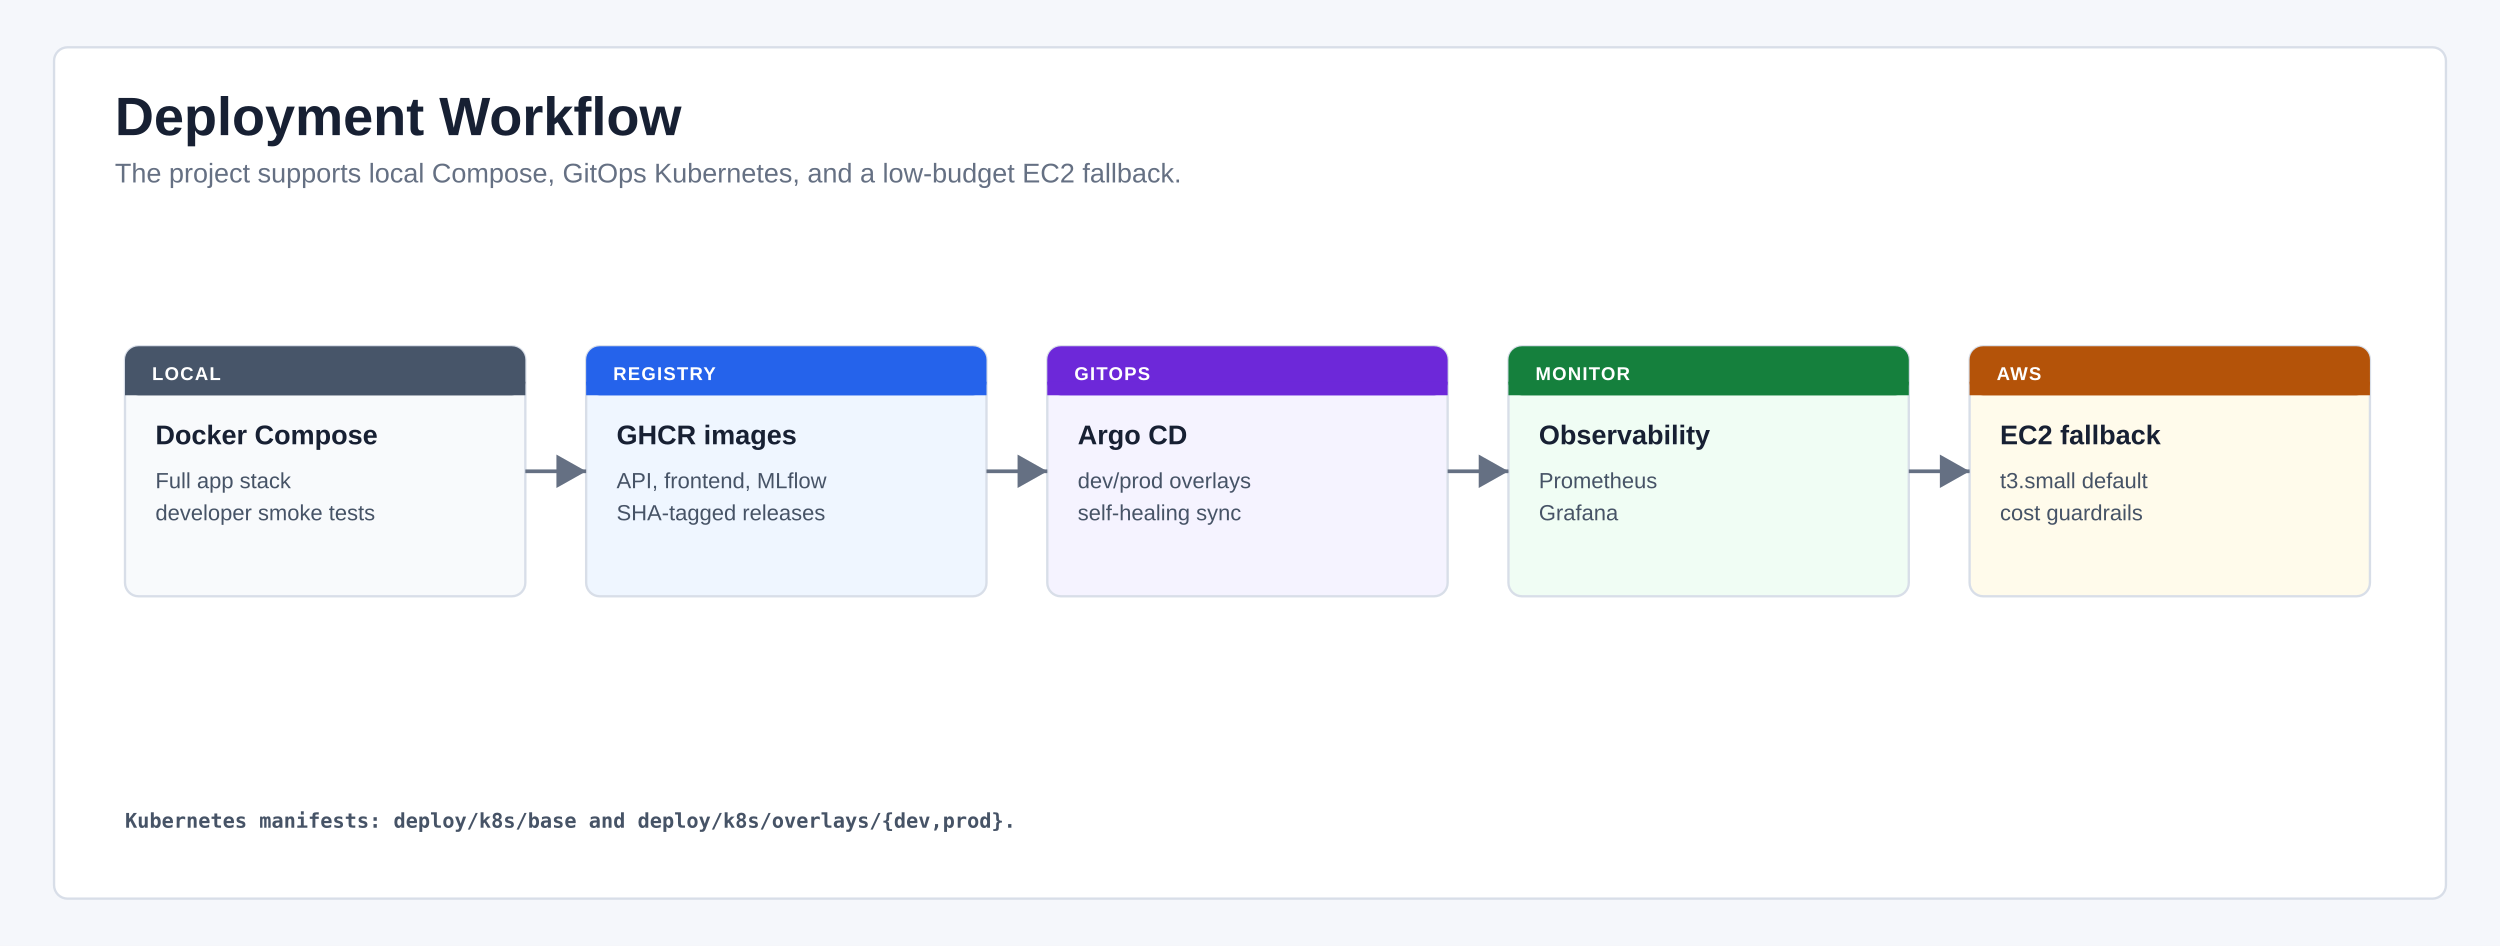
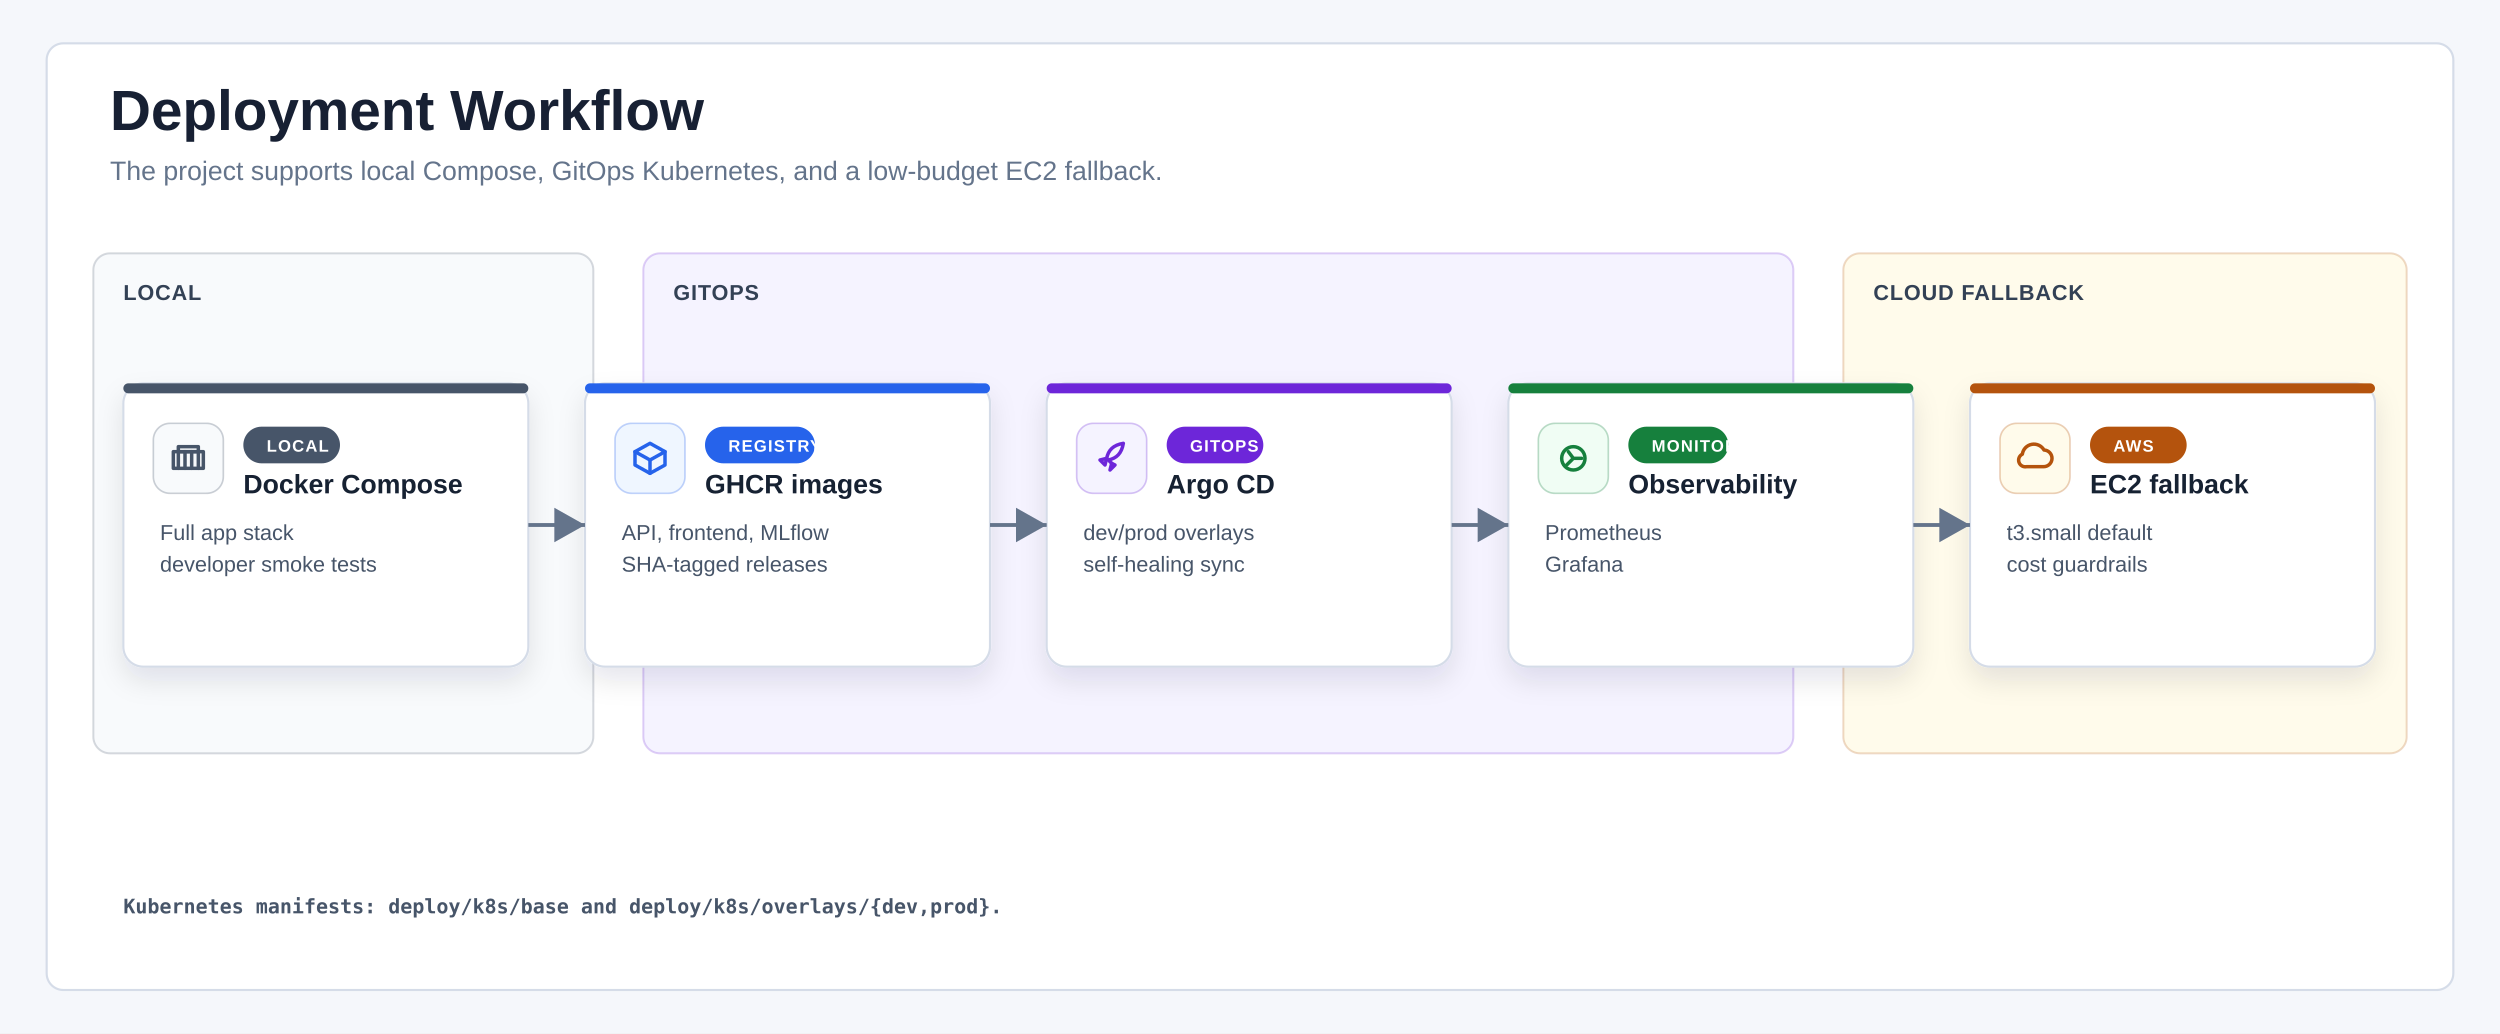
- <svg xmlns="http://www.w3.org/2000/svg" width="1480" height="560" viewBox="0 0 1480 560" role="img" aria-labelledby="title desc">
+ <svg xmlns="http://www.w3.org/2000/svg" width="1500" height="620" viewBox="0 0 1500 620" role="img" aria-labelledby="title desc">
  <defs>
    <style>
      .page { fill: #f5f7fb; }
-       .panel { fill: #ffffff; stroke: #d8dee8; stroke-width: 1.4; }
-       .title { font: 700 32px Arial, Helvetica, sans-serif; fill: #172033; }
-       .subtitle { font: 400 16px Arial, Helvetica, sans-serif; fill: #657083; }
-       .section { font: 700 15px Arial, Helvetica, sans-serif; fill: #172033; }
-       .label { font: 700 11px Arial, Helvetica, sans-serif; fill: #ffffff; letter-spacing: .7px; }
+       .canvas { fill: #ffffff; stroke: #d5dce8; stroke-width: 1.3; }
+       .title { font: 700 34px Arial, Helvetica, sans-serif; fill: #172033; }
+       .subtitle { font: 400 16px Arial, Helvetica, sans-serif; fill: #64748b; }
+       .zone-title { font: 700 13px Arial, Helvetica, sans-serif; fill: #334155; letter-spacing: .5px; }
+       .label { font: 700 10px Arial, Helvetica, sans-serif; fill: #ffffff; letter-spacing: .7px; }
      .box-title { font: 700 16px Arial, Helvetica, sans-serif; fill: #172033; }
-       .body { font: 400 13px Arial, Helvetica, sans-serif; fill: #465366; }
-       .caption { font: 600 12px Arial, Helvetica, sans-serif; fill: #657083; }
-       .mono { font: 600 12px Consolas, Menlo, monospace; fill: #465366; }
-       .arrow { stroke: #657083; stroke-width: 2.2; fill: none; marker-end: url(#arrow); }
-       .arrow-soft { stroke: #98a2b3; stroke-width: 2; fill: none; stroke-dasharray: 7 7; marker-end: url(#arrow-soft); }
+       .body { font: 400 13px Arial, Helvetica, sans-serif; fill: #475569; }
+       .caption { font: 600 12px Arial, Helvetica, sans-serif; fill: #64748b; }
+       .mono { font: 600 12px Consolas, Menlo, monospace; fill: #475569; }
+       .icon { fill: none; stroke: currentColor; stroke-width: 2.1; stroke-linecap: round; stroke-linejoin: round; }
+       .icon-fill { fill: currentColor; stroke: none; }
+       .arrow { stroke: #64748b; stroke-width: 2.3; fill: none; marker-end: url(#arrow); }
+       .arrow-soft { stroke: #94a3b8; stroke-width: 2; fill: none; stroke-dasharray: 7 7; marker-end: url(#arrow-soft); }
    </style>
    <marker id="arrow" markerWidth="11" markerHeight="11" refX="9" refY="5.5" orient="auto" markerUnits="strokeWidth">
-       <path d="M1 1 L9 5.5 L1 10 Z" fill="#657083" />
+       <path d="M1 1 L9 5.5 L1 10 Z" fill="#64748b" />
    </marker>
    <marker id="arrow-soft" markerWidth="11" markerHeight="11" refX="9" refY="5.5" orient="auto" markerUnits="strokeWidth">
-       <path d="M1 1 L9 5.5 L1 10 Z" fill="#98a2b3" />
+       <path d="M1 1 L9 5.5 L1 10 Z" fill="#94a3b8" />
    </marker>
+     <filter id="shadow" x="-20%" y="-20%" width="140%" height="150%">
+       <feDropShadow dx="0" dy="8" stdDeviation="8" flood-color="#0f172a" flood-opacity=".10" />
+     </filter>
  </defs>
  <rect class="page" width="100%" height="100%" />
-   <rect class="panel" x="32" y="28" width="1416" height="504" rx="8" />
-   <text class="title" x="68" y="80">Deployment Workflow</text>
-   <text class="subtitle" x="68" y="108">The project supports local Compose, GitOps Kubernetes, and a low-budget EC2 fallback.</text>
-   <g>
-     <rect x="74" y="205" width="237" height="148" rx="8" fill="#f8fafc" stroke="#d8dee8" stroke-width="1.4" />
-     <rect x="74" y="205" width="237" height="29" rx="8" fill="#475569" />
-     <path d="M74 226 H311 V234 H74 Z" fill="#475569" />
-     <text class="label" x="90" y="225">LOCAL</text>
-     <text class="box-title" x="92" y="263">Docker Compose</text>
-     <text class="body" x="92" y="289">Full app stack</text>
-     <text class="body" x="92" y="308">developer smoke tests</text>
+   <rect class="canvas" x="28" y="26" width="1444" height="568" rx="10" />
+   <text class="title" x="66" y="78">Deployment Workflow</text>
+   <text class="subtitle" x="66" y="108">The project supports local Compose, GitOps Kubernetes, and a low-budget EC2 fallback.</text>
+   <rect x="56" y="152" width="300" height="300" rx="10" fill="#f8fafc" stroke="#475569" stroke-opacity=".22" stroke-width="1.2" />
+   <text class="zone-title" x="74" y="180">LOCAL</text>
+   <rect x="386" y="152" width="690" height="300" rx="10" fill="#f5f3ff" stroke="#6d28d9" stroke-opacity=".22" stroke-width="1.2" />
+   <text class="zone-title" x="404" y="180">GITOPS</text>
+   <rect x="1106" y="152" width="338" height="300" rx="10" fill="#fffbeb" stroke="#b45309" stroke-opacity=".22" stroke-width="1.2" />
+   <text class="zone-title" x="1124" y="180">CLOUD FALLBACK</text>
+   <g filter="url(#shadow)">
+     <rect x="74" y="230" width="243" height="170" rx="12" fill="#ffffff" stroke="#d5dce8" stroke-width="1.3" />
+     <rect x="74" y="230" width="243" height="6" rx="3" fill="#475569" />
+     <rect x="92" y="254" width="42" height="42" rx="10" fill="#f8fafc" stroke="#475569" stroke-opacity=".28" />
+     <g transform="translate(101 263)" style="color:#475569">
+       <path class="icon" d="M3 8h18v10H3z" />
+       <path class="icon" d="M6 8v10M10 8v10M14 8v10M18 8v10" />
+       <path class="icon" d="M6 5h12v3H6z" />
+     </g>
+     <rect x="146" y="256" width="58" height="22" rx="11" fill="#475569" />
+     <text class="label" x="160" y="271">LOCAL</text>
+     <text class="box-title" x="146" y="296">Docker Compose</text>
+     <text class="body" x="96" y="324">Full app stack</text>
+     <text class="body" x="96" y="343">developer smoke tests</text>
  </g>
-   <g>
-     <rect x="347" y="205" width="237" height="148" rx="8" fill="#eff6ff" stroke="#d8dee8" stroke-width="1.4" />
-     <rect x="347" y="205" width="237" height="29" rx="8" fill="#2563eb" />
-     <path d="M347 226 H584 V234 H347 Z" fill="#2563eb" />
-     <text class="label" x="363" y="225">REGISTRY</text>
-     <text class="box-title" x="365" y="263">GHCR images</text>
-     <text class="body" x="365" y="289">API, frontend, MLflow</text>
-     <text class="body" x="365" y="308">SHA-tagged releases</text>
+   <g filter="url(#shadow)">
+     <rect x="351" y="230" width="243" height="170" rx="12" fill="#ffffff" stroke="#d5dce8" stroke-width="1.3" />
+     <rect x="351" y="230" width="243" height="6" rx="3" fill="#2563eb" />
+     <rect x="369" y="254" width="42" height="42" rx="10" fill="#eff6ff" stroke="#2563eb" stroke-opacity=".28" />
+     <g transform="translate(378 263)" style="color:#2563eb">
+       <path class="icon" d="M12 3 21 8l-9 5-9-5z" />
+       <path class="icon" d="M3 8v8l9 5 9-5V8" />
+       <path class="icon" d="M12 13v8" />
+     </g>
+     <rect x="423" y="256" width="66" height="22" rx="11" fill="#2563eb" />
+     <text class="label" x="437" y="271">REGISTRY</text>
+     <text class="box-title" x="423" y="296">GHCR images</text>
+     <text class="body" x="373" y="324">API, frontend, MLflow</text>
+     <text class="body" x="373" y="343">SHA-tagged releases</text>
  </g>
-   <g>
-     <rect x="620" y="205" width="237" height="148" rx="8" fill="#f5f3ff" stroke="#d8dee8" stroke-width="1.4" />
-     <rect x="620" y="205" width="237" height="29" rx="8" fill="#6d28d9" />
-     <path d="M620 226 H857 V234 H620 Z" fill="#6d28d9" />
-     <text class="label" x="636" y="225">GITOPS</text>
-     <text class="box-title" x="638" y="263">Argo CD</text>
-     <text class="body" x="638" y="289">dev/prod overlays</text>
-     <text class="body" x="638" y="308">self-healing sync</text>
+   <g filter="url(#shadow)">
+     <rect x="628" y="230" width="243" height="170" rx="12" fill="#ffffff" stroke="#d5dce8" stroke-width="1.3" />
+     <rect x="628" y="230" width="243" height="6" rx="3" fill="#6d28d9" />
+     <rect x="646" y="254" width="42" height="42" rx="10" fill="#f5f3ff" stroke="#6d28d9" stroke-opacity=".28" />
+     <g transform="translate(655 263)" style="color:#6d28d9">
+       <path class="icon" d="M12 15 9 12c1-5 4-8 10-9-1 6-4 9-9 10z" />
+       <path class="icon" d="M9 12 5 13l3 3 1-4z" />
+       <path class="icon" d="M12 15l-1 4 3-3-2-1z" />
+     </g>
+     <rect x="700" y="256" width="58" height="22" rx="11" fill="#6d28d9" />
+     <text class="label" x="714" y="271">GITOPS</text>
+     <text class="box-title" x="700" y="296">Argo CD</text>
+     <text class="body" x="650" y="324">dev/prod overlays</text>
+     <text class="body" x="650" y="343">self-healing sync</text>
  </g>
-   <g>
-     <rect x="893" y="205" width="237" height="148" rx="8" fill="#f0fdf4" stroke="#d8dee8" stroke-width="1.4" />
-     <rect x="893" y="205" width="237" height="29" rx="8" fill="#15803d" />
-     <path d="M893 226 H1130 V234 H893 Z" fill="#15803d" />
-     <text class="label" x="909" y="225">MONITOR</text>
-     <text class="box-title" x="911" y="263">Observability</text>
-     <text class="body" x="911" y="289">Prometheus</text>
-     <text class="body" x="911" y="308">Grafana</text>
+   <g filter="url(#shadow)">
+     <rect x="905" y="230" width="243" height="170" rx="12" fill="#ffffff" stroke="#d5dce8" stroke-width="1.3" />
+     <rect x="905" y="230" width="243" height="6" rx="3" fill="#15803d" />
+     <rect x="923" y="254" width="42" height="42" rx="10" fill="#f0fdf4" stroke="#15803d" stroke-opacity=".28" />
+     <g transform="translate(932 263)" style="color:#15803d">
+       <circle class="icon" cx="12" cy="12" r="7" />
+       <path class="icon" d="M12 12h5M12 12l-3-4M12 12l-4 4" />
+     </g>
+     <rect x="977" y="256" width="60" height="22" rx="11" fill="#15803d" />
+     <text class="label" x="991" y="271">MONITOR</text>
+     <text class="box-title" x="977" y="296">Observability</text>
+     <text class="body" x="927" y="324">Prometheus</text>
+     <text class="body" x="927" y="343">Grafana</text>
  </g>
-   <g>
-     <rect x="1166" y="205" width="237" height="148" rx="8" fill="#fffbeb" stroke="#d8dee8" stroke-width="1.4" />
-     <rect x="1166" y="205" width="237" height="29" rx="8" fill="#b45309" />
-     <path d="M1166 226 H1403 V234 H1166 Z" fill="#b45309" />
-     <text class="label" x="1182" y="225">AWS</text>
-     <text class="box-title" x="1184" y="263">EC2 fallback</text>
-     <text class="body" x="1184" y="289">t3.small default</text>
-     <text class="body" x="1184" y="308">cost guardrails</text>
+   <g filter="url(#shadow)">
+     <rect x="1182" y="230" width="243" height="170" rx="12" fill="#ffffff" stroke="#d5dce8" stroke-width="1.3" />
+     <rect x="1182" y="230" width="243" height="6" rx="3" fill="#b45309" />
+     <rect x="1200" y="254" width="42" height="42" rx="10" fill="#fffbeb" stroke="#b45309" stroke-opacity=".28" />
+     <g transform="translate(1209 263)" style="color:#b45309">
+       <path class="icon" d="M7 17h10a5 5 0 0 0 .4-10 7 7 0 0 0-13 2.5A4 4 0 0 0 7 17z" />
+     </g>
+     <rect x="1254" y="256" width="58" height="22" rx="11" fill="#b45309" />
+     <text class="label" x="1268" y="271">AWS</text>
+     <text class="box-title" x="1254" y="296">EC2 fallback</text>
+     <text class="body" x="1204" y="324">t3.small default</text>
+     <text class="body" x="1204" y="343">cost guardrails</text>
  </g>
-   <path class="arrow" d="M311 279 L347 279" />
-   <path class="arrow" d="M584 279 L620 279" />
-   <path class="arrow" d="M857 279 L893 279" />
-   <path class="arrow" d="M1130 279 L1166 279" />
-   <text class="mono" x="74" y="490">Kubernetes manifests: deploy/k8s/base and deploy/k8s/overlays/{dev,prod}.</text>
+   <path class="arrow" d="M317 315 L351 315" />
+   <path class="arrow" d="M594 315 L628 315" />
+   <path class="arrow" d="M871 315 L905 315" />
+   <path class="arrow" d="M1148 315 L1182 315" />
+   <text class="mono" x="74" y="548">Kubernetes manifests: deploy/k8s/base and deploy/k8s/overlays/{dev,prod}.</text>
</svg>
